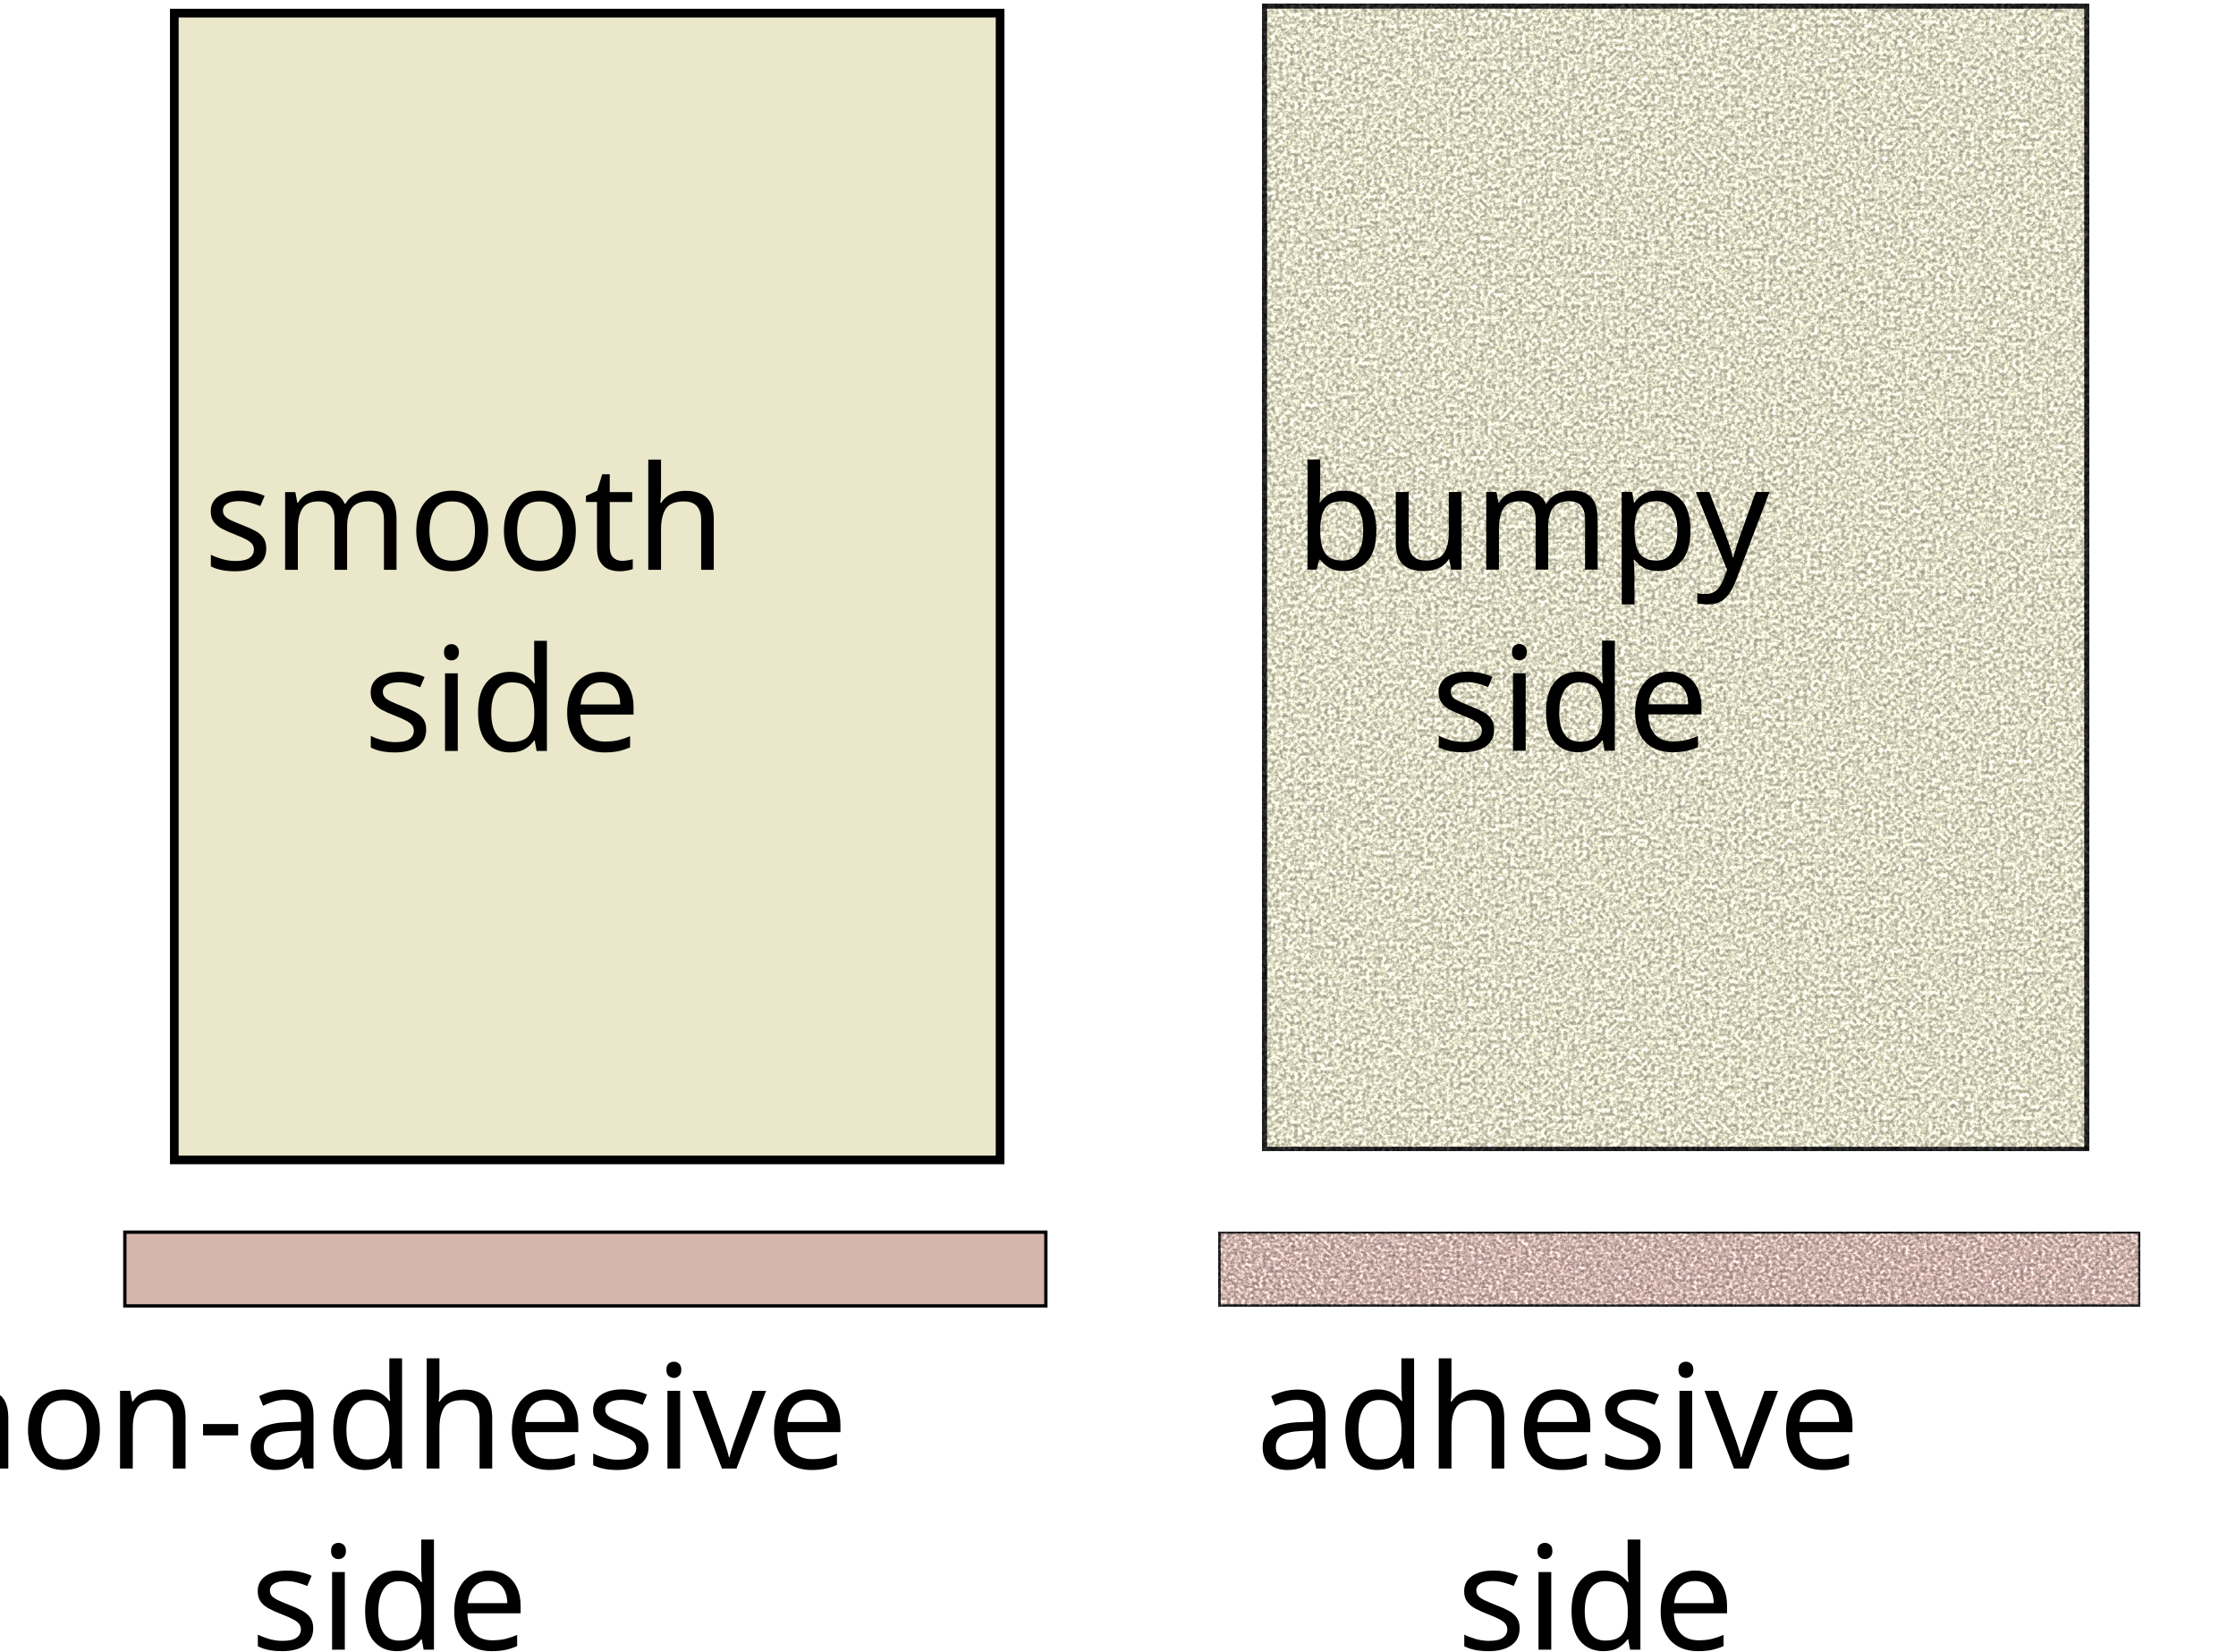
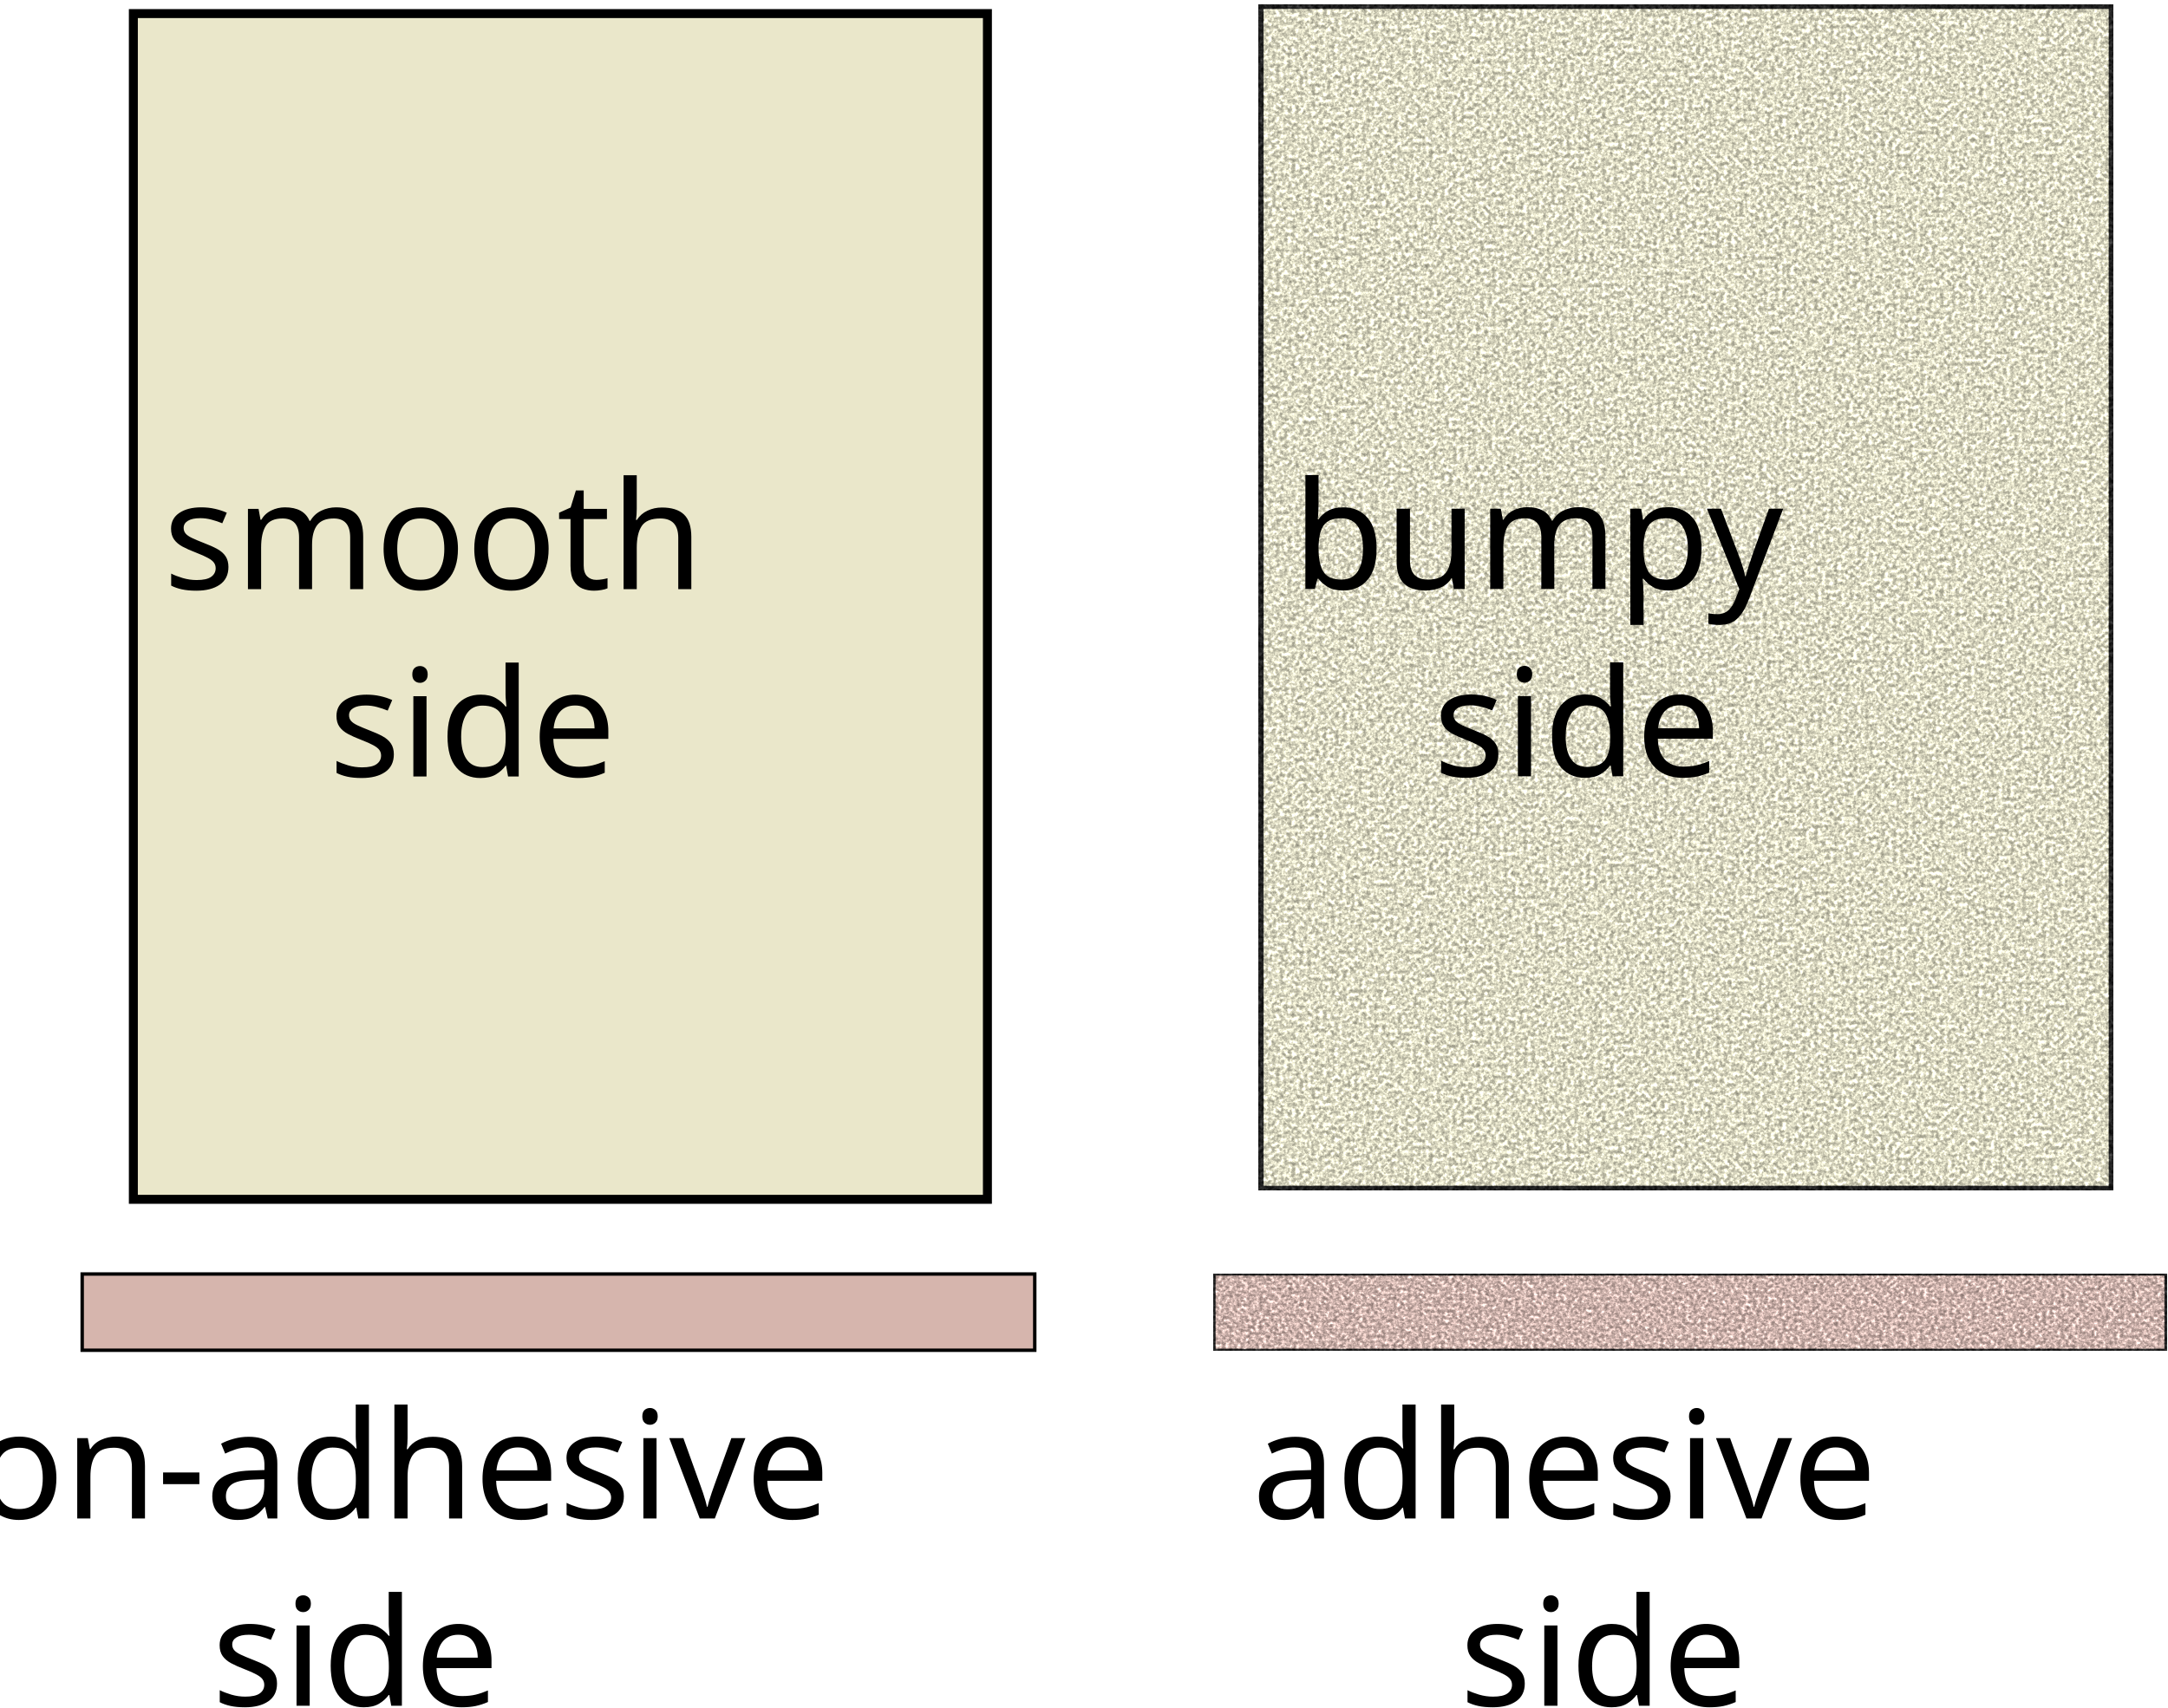
- <svg xmlns="http://www.w3.org/2000/svg" width="617.15" height="455.875" id="svg3583" version="1.1">
+ <svg xmlns="http://www.w3.org/2000/svg" width="578.565" height="455.875" id="svg3583" version="1.1">
  <defs id="defs3585">
    <filter id="filter5088" color-interpolation-filters="sRGB" height="1" width="1" y="0" x="0">
      <feBlend blend="normal" id="feBlend5090" in2="SourceGraphic" result="fbSourceGraphic" mode="normal" />
      <feColorMatrix result="fbSourceGraphicAlpha" in="fbSourceGraphic" values="0 0 0 -1 0 0 0 0 -1 0 0 0 0 -1 0 0 0 0 1 0" id="feColorMatrix5238" />
      <feGaussianBlur id="feGaussianBlur5240" result="result0" in="fbSourceGraphic" stdDeviation="0.5" />
      <feTurbulence id="feTurbulence5242" baseFrequency="0.2" seed="300" numOctaves="10" result="result1" type="fractalNoise" />
      <feGaussianBlur id="feGaussianBlur5244" stdDeviation="0.5" result="result8" />
      <feDisplacementMap id="feDisplacementMap5246" in2="result8" result="result7" scale="5" in="result0" xChannelSelector="R" yChannelSelector="A" />
      <feComposite id="feComposite5248" in2="result1" result="result2" operator="in" in="result7" />
      <feComposite id="feComposite5250" in2="result2" k3="3" in="result0" operator="arithmetic" result="result9" k1="0" k2="0" k4="0" />
      <feBlend id="feBlend5252" in2="result2" result="fbSourceGraphic" mode="multiply" />
      <feColorMatrix id="feColorMatrix5254" values="1 0 0 -1 0 1 0 1 -1 0 1 0 0 -1 0 -1.8 -0.5 0 5.7 -3.5 " in="fbSourceGraphic" result="fbSourceGraphicAlpha" />
      <feGaussianBlur id="feGaussianBlur5256" stdDeviation="0.5" in="fbSourceGraphicAlpha" result="result0" />
      <feSpecularLighting id="feSpecularLighting5258" result="result6" surfaceScale="5" specularExponent="3">
        <feDistantLight id="feDistantLight5260" azimuth="225" elevation="10" />
      </feSpecularLighting>
      <feComposite id="feComposite5262" in2="fbSourceGraphicAlpha" in="result6" result="result2" operator="in" />
      <feComposite id="feComposite5264" in2="result2" in="fbSourceGraphic" result="fbSourceGraphic" operator="arithmetic" k2="1" k3="0.7" k1="0" k4="0" />
      <feColorMatrix result="fbSourceGraphicAlpha" in="fbSourceGraphic" values="0 0 0 -1 0 0 0 0 -1 0 0 0 0 -1 0 0 0 0 1 0" id="feColorMatrix5298" />
      <feTurbulence id="feTurbulence5300" type="fractalNoise" numOctaves="3" baseFrequency="1" seed="0" result="result0" />
      <feColorMatrix id="feColorMatrix5302" result="result4" values="0" type="saturate" />
      <feComposite id="feComposite5304" in2="result4" in="fbSourceGraphic" operator="arithmetic" k1="1.25" k2="0.5" k3="0.5" result="result2" k4="0" />
      <feBlend id="feBlend5306" in2="fbSourceGraphic" result="result5" mode="normal" in="result2" />
      <feComposite id="feComposite5308" in2="fbSourceGraphic" in="result5" operator="in" result="result3" />
    </filter>
    <filter id="filter5286" height="1" width="1" y="0" x="0" color-interpolation-filters="sRGB">
      <feTurbulence id="feTurbulence5288" type="fractalNoise" numOctaves="3" baseFrequency="1" seed="0" result="result0" />
      <feColorMatrix id="feColorMatrix5290" result="result4" values="0" type="saturate" />
      <feComposite id="feComposite5292" in2="result4" in="SourceGraphic" operator="arithmetic" k1="1.25" k2="0.5" k3="0.5" result="result2" k4="0" />
      <feBlend id="feBlend5294" in2="SourceGraphic" result="result5" mode="normal" in="result2" />
      <feComposite id="feComposite5296" in2="SourceGraphic" in="result5" operator="in" result="result3" />
    </filter>
    <filter id="filter5310" height="1" width="1" y="0" x="0" color-interpolation-filters="sRGB">
      <feTurbulence id="feTurbulence5312" type="fractalNoise" numOctaves="3" baseFrequency="1" seed="0" result="result0" />
      <feColorMatrix id="feColorMatrix5314" result="result4" values="0" type="saturate" />
      <feComposite id="feComposite5316" in2="result4" in="SourceGraphic" operator="arithmetic" k1="1.25" k2="0.5" k3="0.5" result="result2" k4="0" />
      <feBlend id="feBlend5318" in2="SourceGraphic" result="result5" mode="normal" in="result2" />
      <feComposite id="feComposite5320" in2="SourceGraphic" in="result5" operator="in" result="result3" />
    </filter>
    <filter id="filter5310-8" height="1" width="1" y="0" x="0" color-interpolation-filters="sRGB">
      <feTurbulence id="feTurbulence5312-8" type="fractalNoise" numOctaves="3" baseFrequency="1" seed="0" result="result0" />
      <feColorMatrix id="feColorMatrix5314-1" result="result4" values="0" type="saturate" />
      <feComposite k4="0" id="feComposite5316-0" in2="result4" in="SourceGraphic" operator="arithmetic" k1="1.25" k2="0.5" k3="0.5" result="result2" />
      <feBlend id="feBlend5318-9" in2="SourceGraphic" result="result5" mode="normal" in="result2" />
      <feComposite id="feComposite5320-3" in2="SourceGraphic" in="result5" operator="in" result="result3" />
    </filter>
    <filter id="filter3482" height="1" width="1" y="0" x="0" color-interpolation-filters="sRGB">
      <feTurbulence id="feTurbulence3484" type="fractalNoise" numOctaves="3" baseFrequency="1" seed="0" result="result0" />
      <feColorMatrix id="feColorMatrix3486" result="result4" values="0" type="saturate" />
      <feComposite id="feComposite3488" in2="result4" in="SourceGraphic" operator="arithmetic" k1="1.25" k2="0.5" k3="0.5" result="result2" k4="0" />
      <feBlend id="feBlend3490" in2="SourceGraphic" result="result5" mode="normal" in="result2" />
      <feComposite id="feComposite3492" in2="SourceGraphic" in="result5" operator="in" result="result3" />
    </filter>
+     <filter id="filter5286-1" height="1" width="1" y="0" x="0" color-interpolation-filters="sRGB">
+       <feTurbulence id="feTurbulence5288-1" type="fractalNoise" numOctaves="3" baseFrequency="1" seed="0" result="result0" />
+       <feColorMatrix id="feColorMatrix5290-4" result="result4" values="0" type="saturate" />
+       <feComposite id="feComposite5292-2" in2="result4" in="SourceGraphic" operator="arithmetic" k1="1.25" k2="0.5" k3="0.5" result="result2" k4="0" />
+       <feBlend id="feBlend5294-2" in2="SourceGraphic" result="result5" mode="normal" in="result2" />
+       <feComposite id="feComposite5296-9" in2="SourceGraphic" in="result5" operator="in" result="result3" />
+     </filter>
  </defs>
-   <g id="layer1" transform="translate(-56.39115,-65.62486)">
+   <g id="layer1" transform="translate(-68.91293,-65.62486)">
    <flowRoot xml:space="preserve" id="flowRoot3019" style="font-size:40px;font-style:normal;font-weight:normal;line-height:125%;letter-spacing:0px;word-spacing:0px;fill:#000000;fill-opacity:1;stroke:none;font-family:Sans" transform="translate(-9.107139,-53.4588)">
      <flowRegion id="flowRegion3021">
        <rect id="rect3023" width="124.249" height="44.447" x="145.462" y="231.108" />
      </flowRegion>
      <flowPara id="flowPara3025">Poly</flowPara>
    </flowRoot>
    <text xml:space="preserve" style="font-size:40px;font-style:normal;font-weight:normal;line-height:125%;letter-spacing:0px;word-spacing:0px;fill:#000000;fill-opacity:1;stroke:none;font-family:Sans" x="140.395" y="176.639" id="text3031">
      <tspan id="tspan3033" x="140.395" y="176.639" />
    </text>
    <flowRoot xml:space="preserve" id="flowRoot5266" style="font-size:40px;font-style:normal;font-weight:normal;line-height:125%;letter-spacing:0px;word-spacing:0px;fill:#000000;fill-opacity:1;stroke:none;font-family:Sans">
      <flowRegion id="flowRegion5268">
        <rect id="rect5270" width="162.857" height="57.143" x="158.571" y="132.362" />
      </flowRegion>
      <flowPara id="flowPara5272" />
    </flowRoot>
    <rect style="fill:#eae7ca;fill-opacity:1;stroke:#000000;stroke-width:2.394;stroke-miterlimit:4;stroke-opacity:1;stroke-dasharray:none" id="rect2985-0-6" width="227.921" height="316.504" x="104.5" y="69.25" />
    <text xml:space="preserve" style="font-size:40px;font-style:normal;font-weight:normal;text-align:center;line-height:125%;letter-spacing:0px;word-spacing:0px;text-anchor:middle;fill:#000000;fill-opacity:1;stroke:none;font-family:Sans" x="220.976" y="222.887" id="text5274">
      <tspan id="tspan5276" x="220.976" y="222.887">smooth</tspan>
      <tspan x="220.976" y="272.887" id="tspan5278">side</tspan>
    </text>
    <rect style="fill:#eae7ca;fill-opacity:1;stroke:#000000;stroke-width:2.285;stroke-miterlimit:4;stroke-opacity:1;stroke-dasharray:none;filter:url(#filter3482)" id="rect2985-6-5" width="217.4" height="302.439" x="406.874" y="80.941" transform="matrix(1.048397,0,0,1.046504,-21.63724,-17.88312)" />
    <text xml:space="preserve" style="font-size:40px;font-style:normal;font-weight:normal;text-align:center;line-height:125%;letter-spacing:0px;word-spacing:0px;text-anchor:middle;fill:#000000;fill-opacity:1;stroke:none;font-family:Sans" x="515.734" y="222.843" id="text5280">
      <tspan id="tspan5282" x="515.734" y="222.843">bumpy</tspan>
      <tspan x="515.734" y="272.843" id="tspan5284">side</tspan>
    </text>
    <rect style="fill:#d6b5ad;fill-opacity:1;stroke:#000000;stroke-width:0.912;stroke-miterlimit:4;stroke-opacity:1;stroke-dasharray:none" id="rect4041-9" width="20.348" height="254.206" x="405.696" y="-345.053" transform="matrix(0,1,-1,0,0,0)" />
    <text xml:space="preserve" style="font-size:40px;font-style:normal;font-weight:normal;text-align:center;line-height:125%;letter-spacing:0px;word-spacing:0px;text-anchor:middle;fill:#000000;fill-opacity:1;stroke:none;font-family:Sans" x="200.202" y="470.934" id="text5358">
      <tspan id="tspan5360" x="200.202" y="470.934">non-adhesive</tspan>
      <tspan x="200.202" y="520.934" id="tspan5362">side</tspan>
      <tspan x="200.202" y="570.934" id="tspan5364" />
    </text>
    <rect style="fill:#d6b5ad;fill-opacity:1;stroke:#000000;stroke-width:1;stroke-miterlimit:4;stroke-opacity:1;stroke-dasharray:none;filter:url(#filter5286)" id="rect4041" width="24.244" height="256.579" x="-376.185" y="-626.527" transform="matrix(0,0.8393101,-0.9907533,0,26.2885,721.4316)" />
    <text xml:space="preserve" style="font-size:40px;font-style:normal;font-weight:normal;text-align:center;line-height:125%;letter-spacing:0px;word-spacing:0px;text-anchor:middle;fill:#000000;fill-opacity:1;stroke:none;font-family:Sans" x="522.787" y="470.934" id="text5366">
      <tspan id="tspan5368" x="522.787" y="470.934">adhesive</tspan>
      <tspan x="522.787" y="520.934" id="tspan5370">side</tspan>
    </text>
    <flowRoot xml:space="preserve" id="flowRoot3019-9" style="font-size:40px;font-style:normal;font-weight:normal;line-height:125%;letter-spacing:0px;word-spacing:0px;fill:#000000;fill-opacity:1;stroke:none;font-family:Sans" transform="translate(-274.9113,-98.49577)">
      <flowRegion id="flowRegion3021-1">
        <rect id="rect3023-6" width="124.249" height="44.447" x="145.462" y="231.108" />
      </flowRegion>
      <flowPara id="flowPara3025-5">Poly</flowPara>
    </flowRoot>
    <text xml:space="preserve" style="font-size:40px;font-style:normal;font-weight:normal;line-height:125%;letter-spacing:0px;word-spacing:0px;fill:#000000;fill-opacity:1;stroke:none;font-family:Sans" x="-125.409" y="131.602" id="text3031-7">
      <tspan id="tspan3033-4" x="-125.409" y="131.602" />
    </text>
  </g>
</svg>
